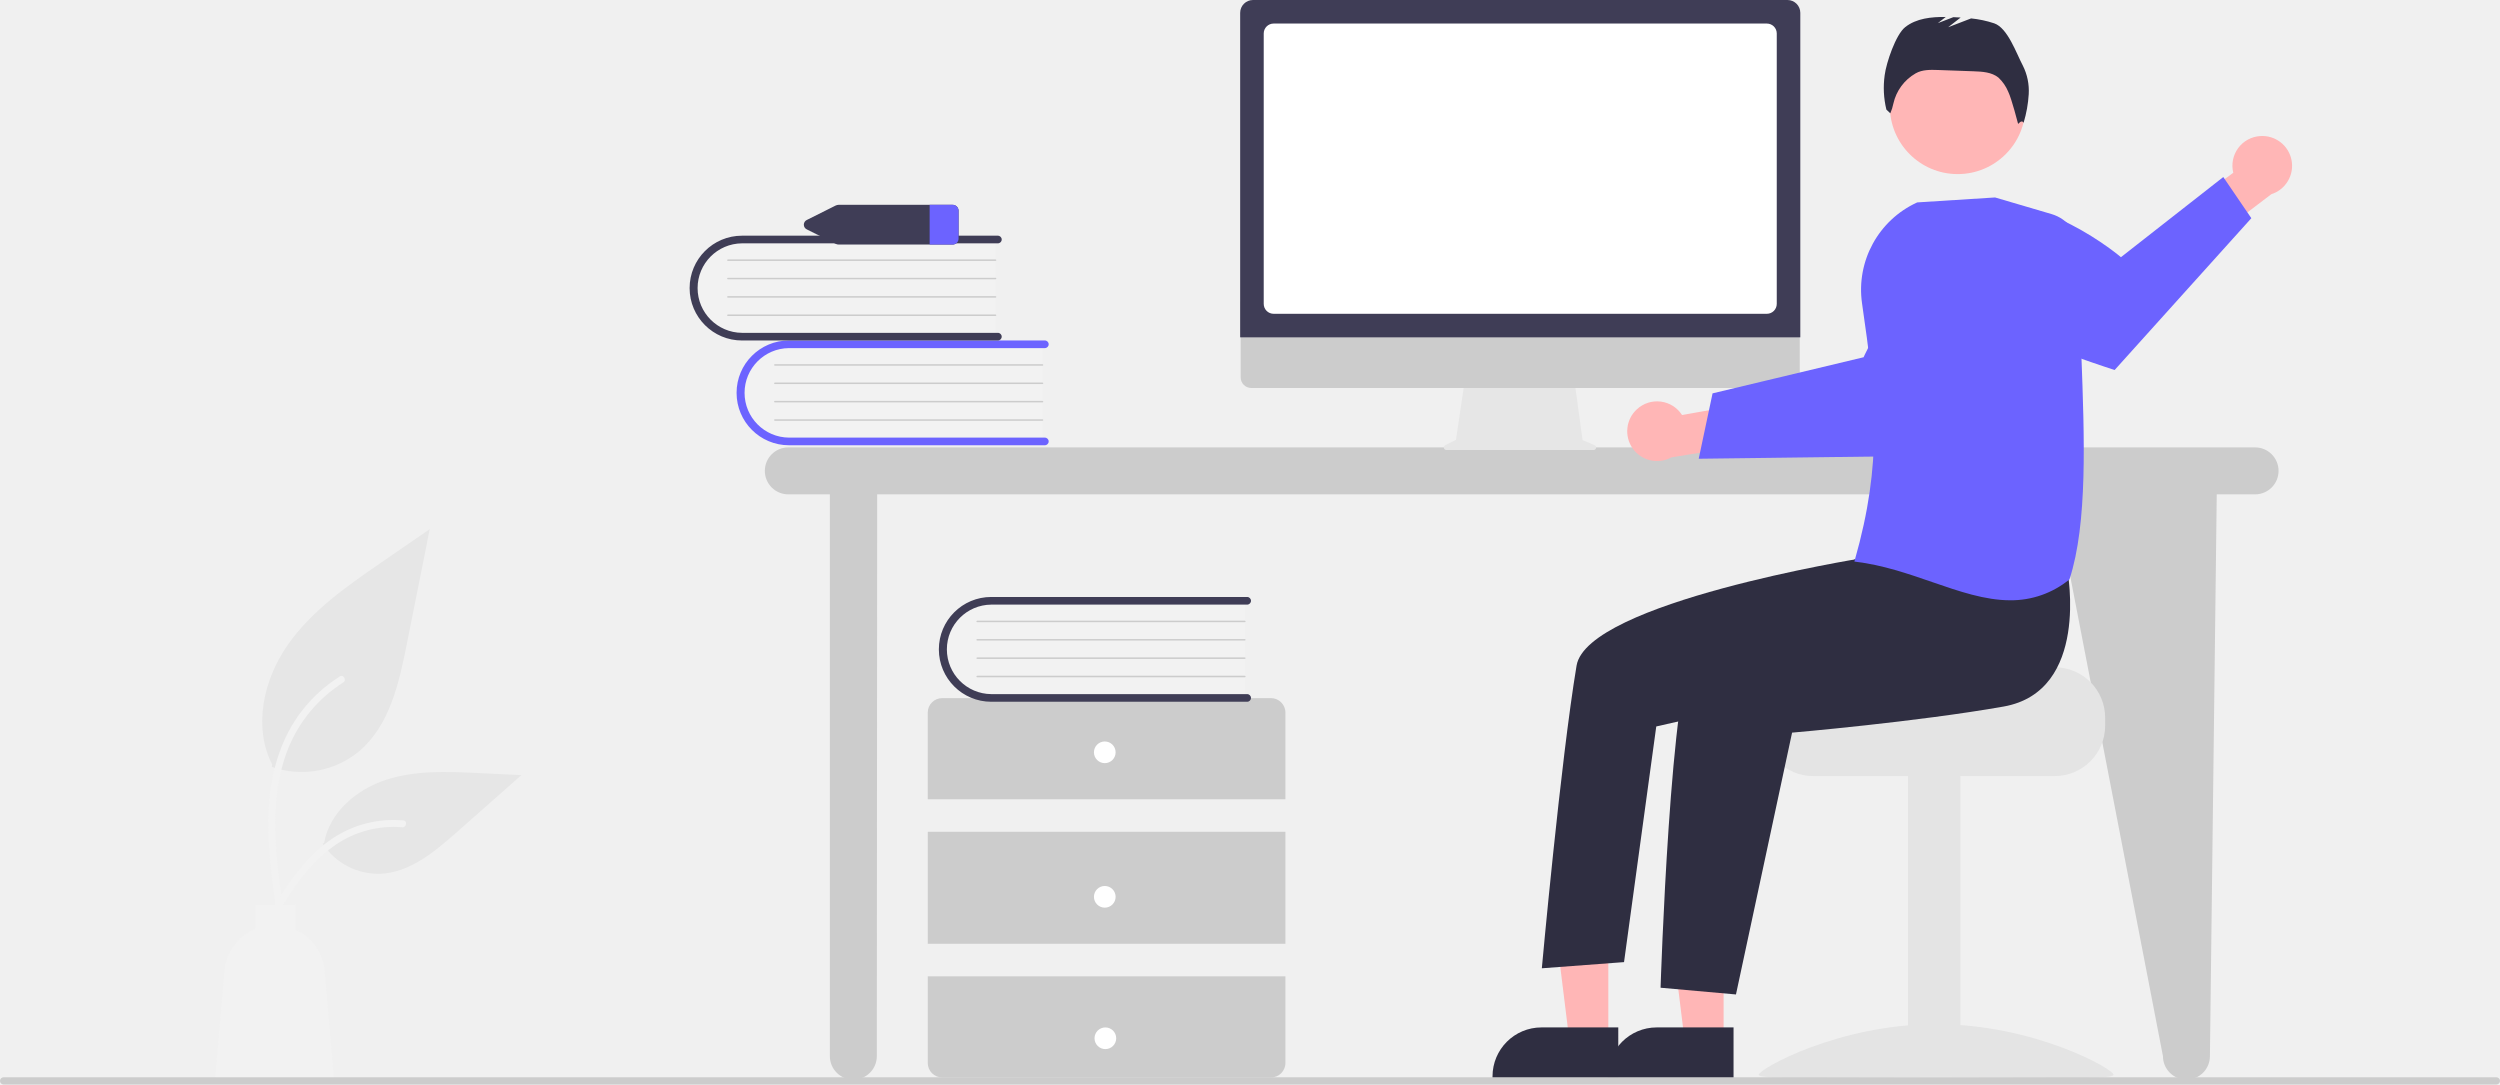
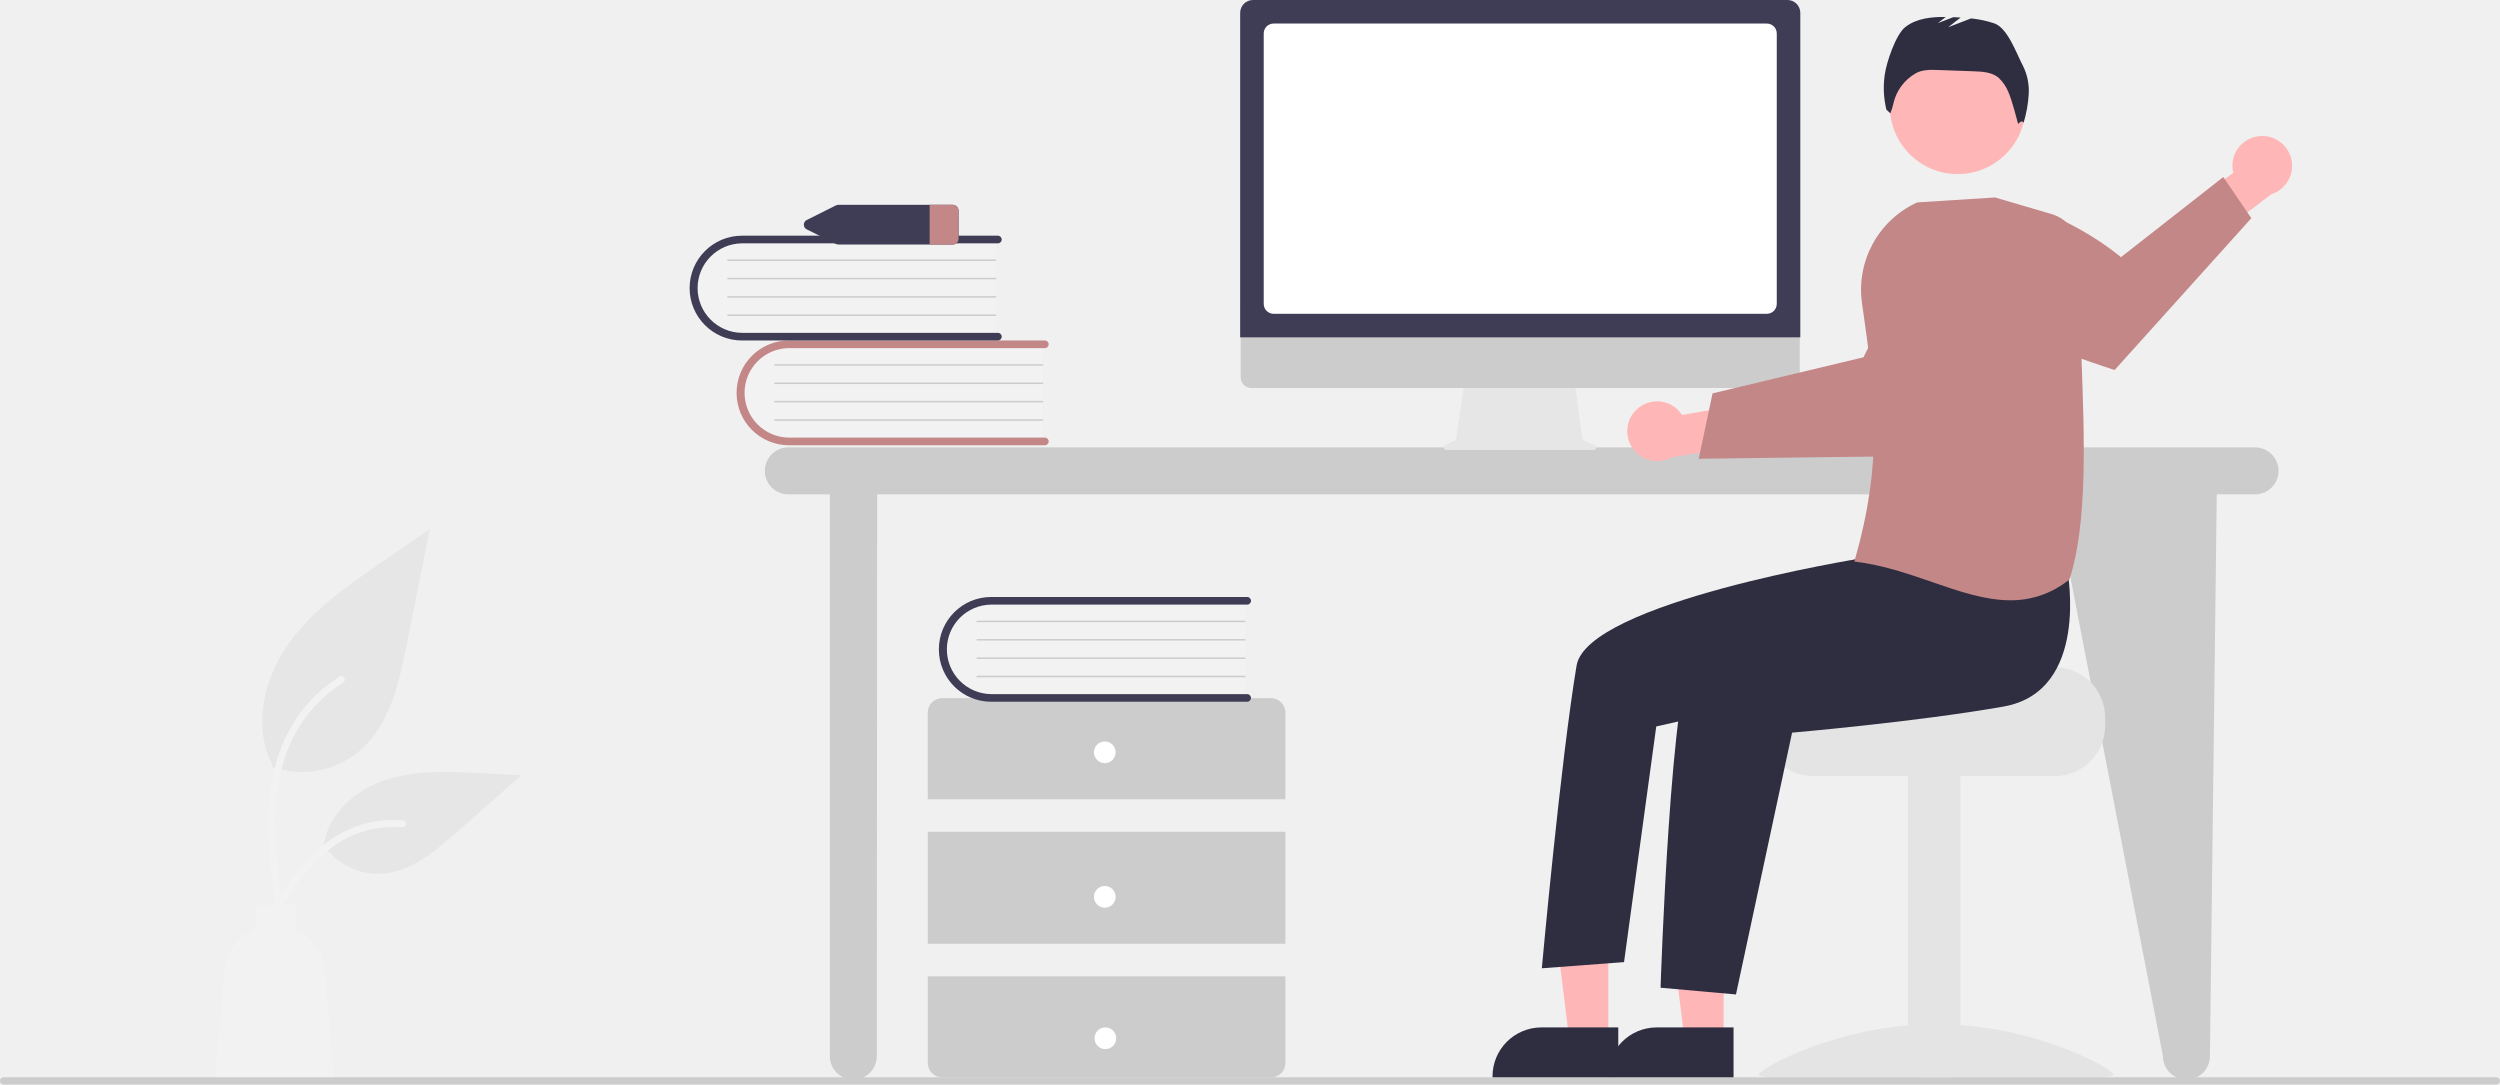
<svg xmlns="http://www.w3.org/2000/svg" data-name="Layer 1" width="979.327" height="424.837" viewBox="0 0 979.327 424.837">
  <path d="M993.718,412.839H419.142a9.199,9.199,0,0,0,0,18.398H435.417V651.303a9.199,9.199,0,0,0,18.398,0l.14-220.065h461.156l42.52,220.065a9.199,9.199,0,1,0,18.398,0l2.676-220.065h15.014a9.199,9.199,0,0,0,0-18.398Z" transform="translate(-110.3366 -237.5817)" fill="#ccc" />
  <path d="M518.737,371.85v38.955H421.141a19.489,19.489,0,1,1-1.355-38.955q.677-.024,1.355,0Z" transform="translate(-110.3366 -237.5817)" fill="#f2f2f2" />
-   <path d="M521.134,410.506a1.499,1.499,0,0,1-1.498,1.498H419.403a20.526,20.526,0,0,1,0-41.052H519.636a1.498,1.498,0,1,1,0,2.997H419.403a17.53,17.53,0,0,0,0,35.059H519.636A1.499,1.499,0,0,1,521.134,410.506Z" transform="translate(-110.3366 -237.5817)" fill="#6c63ff" />
+   <path d="M521.134,410.506a1.499,1.499,0,0,1-1.498,1.498H419.403a20.526,20.526,0,0,1,0-41.052H519.636a1.498,1.498,0,1,1,0,2.997H419.403a17.53,17.53,0,0,0,0,35.059H519.636A1.499,1.499,0,0,1,521.134,410.506Z" transform="translate(-110.3366 -237.5817)" fill="#C38787" />
  <path d="M518.737,380.84H413.859a.3.3,0,0,1-.006-.599H518.737a.3.3,0,0,1,0,.599Z" transform="translate(-110.3366 -237.5817)" fill="#ccc" />
  <path d="M518.737,388.032H413.859a.3.3,0,0,1-.006-.599H518.737a.3.3,0,0,1,0,.599Z" transform="translate(-110.3366 -237.5817)" fill="#ccc" />
  <path d="M518.737,395.223H413.859a.3.3,0,0,1-.006-.599H518.737a.3.3,0,0,1,0,.599Z" transform="translate(-110.3366 -237.5817)" fill="#ccc" />
  <path d="M518.737,402.415H413.859a.3.3,0,0,1-.006-.599H518.737a.3.3,0,0,1,0,.599Z" transform="translate(-110.3366 -237.5817)" fill="#ccc" />
  <path d="M500.339,330.809v38.955H402.743a19.489,19.489,0,0,1-1.355-38.955q.677-.024,1.355,0Z" transform="translate(-110.3366 -237.5817)" fill="#f2f2f2" />
  <path d="M502.737,369.464a1.499,1.499,0,0,1-1.498,1.498H401.005a20.526,20.526,0,0,1,0-41.052H501.239a1.498,1.498,0,1,1,0,2.997H401.005a17.53,17.53,0,0,0,0,35.059H501.239A1.499,1.499,0,0,1,502.737,369.464Z" transform="translate(-110.3366 -237.5817)" fill="#3f3d56" />
  <path d="M500.339,339.799H395.461a.3.3,0,0,1-.006-.599H500.339a.3.3,0,0,1,0,.599Z" transform="translate(-110.3366 -237.5817)" fill="#ccc" />
  <path d="M500.339,346.991H395.461a.3.3,0,0,1-.006-.599H500.339a.3.3,0,0,1,0,.599Z" transform="translate(-110.3366 -237.5817)" fill="#ccc" />
  <path d="M500.339,354.182H395.461a.3.3,0,0,1-.006-.599H500.339a.3.3,0,0,1,0,.599Z" transform="translate(-110.3366 -237.5817)" fill="#ccc" />
  <path d="M500.339,361.374H395.461a.3.3,0,0,1-.006-.599H500.339a.3.3,0,0,1,0,.599Z" transform="translate(-110.3366 -237.5817)" fill="#ccc" />
  <path d="M613.874,550.683V516.718a5.661,5.661,0,0,0-5.661-5.661H479.428a5.661,5.661,0,0,0-5.661,5.661v33.965Z" transform="translate(-110.3366 -237.5817)" fill="#ccc" />
  <rect x="363.431" y="325.839" width="140.106" height="43.872" fill="#ccc" />
  <path d="M473.768,620.029V653.994a5.661,5.661,0,0,0,5.661,5.661H608.213a5.661,5.661,0,0,0,5.661-5.661V620.029Z" transform="translate(-110.3366 -237.5817)" fill="#ccc" />
  <circle cx="432.776" cy="294.704" r="4.246" fill="#fff" />
  <circle cx="432.776" cy="351.312" r="4.246" fill="#fff" />
  <circle cx="433.004" cy="406.722" r="4.246" fill="#fff" />
  <path d="M597.989,472.331v38.955H500.393a19.489,19.489,0,0,1-1.356-38.955q.678-.024,1.356,0Z" transform="translate(-110.3366 -237.5817)" fill="#f2f2f2" />
  <path d="M600.386,510.986a1.499,1.499,0,0,1-1.498,1.498H498.655a20.526,20.526,0,0,1-.025-41.052H598.888a1.498,1.498,0,1,1,0,2.997H498.655a17.53,17.53,0,0,0,0,35.059H598.888A1.499,1.499,0,0,1,600.386,510.986Z" transform="translate(-110.3366 -237.5817)" fill="#3f3d56" />
  <path d="M597.989,481.32H493.111a.3.3,0,0,1-.006-.599H597.989a.3.3,0,0,1,0,.599Z" transform="translate(-110.3366 -237.5817)" fill="#ccc" />
  <path d="M597.989,488.512H493.111a.3.3,0,0,1-.006-.599H597.989a.3.3,0,0,1,0,.599Z" transform="translate(-110.3366 -237.5817)" fill="#ccc" />
  <path d="M597.989,495.703H493.111a.3.3,0,0,1-.006-.599H597.989a.3.3,0,0,1,0,.599Z" transform="translate(-110.3366 -237.5817)" fill="#ccc" />
  <path d="M597.989,502.895H493.111a.3.3,0,0,1-.006-.599H597.989a.3.3,0,0,1,0,.599Z" transform="translate(-110.3366 -237.5817)" fill="#ccc" />
  <path d="M483.367,317.814H438.902a2.747,2.747,0,0,0-1.217.283l-11.223,5.618a2.045,2.045,0,0,0,0,3.764l11.223,5.618a2.747,2.747,0,0,0,1.217.283h44.466a2.334,2.334,0,0,0,2.463-2.165v-11.237A2.334,2.334,0,0,0,483.367,317.814Z" transform="translate(-110.3366 -237.5817)" fill="#3f3d56" />
-   <path d="M485.83,319.979v11.237a2.334,2.334,0,0,1-2.463,2.165h-8.859V317.814h8.859A2.334,2.334,0,0,1,485.83,319.979Z" transform="translate(-110.3366 -237.5817)" fill="#6c63ff" />
+   <path d="M485.83,319.979v11.237a2.334,2.334,0,0,1-2.463,2.165h-8.859V317.814h8.859A2.334,2.334,0,0,1,485.83,319.979Z" transform="translate(-110.3366 -237.5817)" fill="#C38787" />
  <path d="M216.781,537.993a35.34,35.34,0,0,0,34.126-6.011c11.953-10.032,15.7-26.56,18.749-41.864q4.509-22.633,9.019-45.266l-18.882,13.002c-13.579,9.35-27.464,18.999-36.866,32.542S209.421,522.426,216.975,537.08" transform="translate(-110.3366 -237.5817)" fill="#e6e6e6" />
  <path d="M218.395,592.797c-1.911-13.921-3.876-28.02-2.536-42.09,1.191-12.496,5.003-24.7,12.764-34.707a57.736,57.736,0,0,1,14.813-13.423c1.481-.935,2.845,1.413,1.37,2.343a54.888,54.888,0,0,0-21.711,26.196c-4.727,12.023-5.486,25.128-4.671,37.9.493,7.723,1.537,15.396,2.589,23.059a1.406,1.406,0,0,1-.948,1.669,1.365,1.365,0,0,1-1.669-.948Z" transform="translate(-110.3366 -237.5817)" fill="#f2f2f2" />
  <path d="M236.802,568.164a26.014,26.014,0,0,0,22.666,11.699c11.474-.545,21.04-8.553,29.651-16.156l25.47-22.488-16.857-.807c-12.122-.58-24.557-1.121-36.104,2.617s-22.195,12.735-24.306,24.686" transform="translate(-110.3366 -237.5817)" fill="#e6e6e6" />
  <path d="M212.994,600.8c9.199-16.276,19.868-34.365,38.933-40.147A43.445,43.445,0,0,1,268.302,558.962c1.739.15,1.304,2.83-.431,2.68a40.361,40.361,0,0,0-26.133,6.914c-7.369,5.016-13.106,11.988-17.962,19.383-2.974,4.529-5.639,9.251-8.303,13.966-.852,1.507-3.341.419-2.479-1.105Z" transform="translate(-110.3366 -237.5817)" fill="#f2f2f2" />
  <path d="M198.255,617.932a19.698,19.698,0,0,1,12.071-16.498v-9.41h15.782v9.706a19.688,19.688,0,0,1,11.414,16.202l3.711,43.138H194.544Z" transform="translate(-110.3366 -237.5817)" fill="#f2f2f2" />
  <path d="M734.973,411.955l-4.695-1.977-3.221-23.536h-42.889l-3.491,23.439-4.2,2.1a.997.997,0,0,0,.446,1.89h57.663A.997.997,0,0,0,734.973,411.955Z" transform="translate(-110.3366 -237.5817)" fill="#e6e6e6" />
  <path d="M811.19,389.574H600.507a4.174,4.174,0,0,1-4.165-4.174V355.691H815.354V385.4A4.174,4.174,0,0,1,811.19,389.574Z" transform="translate(-110.3366 -237.5817)" fill="#ccc" />
  <path d="M815.575,369.732H596.15V242.613a5.037,5.037,0,0,1,5.032-5.032h209.361a5.038,5.038,0,0,1,5.032,5.032Z" transform="translate(-110.3366 -237.5817)" fill="#3f3d56" />
  <path d="M802.469,360.506h-193.214a3.883,3.883,0,0,1-3.879-3.879V250.687a3.884,3.884,0,0,1,3.879-3.879h193.214a3.884,3.884,0,0,1,3.879,3.879V356.627A3.883,3.883,0,0,1,802.469,360.506Z" transform="translate(-110.3366 -237.5817)" fill="#fff" />
  <path d="M751.58,397.887a11.616,11.616,0,0,1,17.666,2.272l26.134-4.646,6.697,15.193-36.999,6.043a11.679,11.679,0,0,1-13.499-18.862Z" transform="translate(-110.3366 -237.5817)" fill="#ffb6b6" />
-   <path d="M775.776,417.286l27.246-.34,3.449-.047,55.433-.698s15.053-14.361,28.161-29.146l-1.837-13.288A54.292,54.292,0,0,0,870.023,340.152C851.25,352.696,840.363,377.526,840.363,377.526l-34.37,8.221-3.438.822-21.356,5.103Z" transform="translate(-110.3366 -237.5817)" fill="#6c63ff" />
+   <path d="M775.776,417.286l27.246-.34,3.449-.047,55.433-.698s15.053-14.361,28.161-29.146l-1.837-13.288A54.292,54.292,0,0,0,870.023,340.152C851.25,352.696,840.363,377.526,840.363,377.526l-34.37,8.221-3.438.822-21.356,5.103Z" transform="translate(-110.3366 -237.5817)" fill="#C38787" />
  <path d="M915.25,498.962H864.392c0,2.179-55.594,3.948-55.594,3.948a20.309,20.309,0,0,0-3.332,3.158,19.597,19.597,0,0,0-4.58,12.633v3.158a19.746,19.746,0,0,0,19.739,19.739h94.625a19.756,19.756,0,0,0,19.739-19.739v-3.158A19.766,19.766,0,0,0,915.25,498.962Z" transform="translate(-110.3366 -237.5817)" fill="#e4e4e4" />
  <rect x="747.402" y="303.231" width="20.528" height="118.49" fill="#e4e4e4" />
  <path d="M799.312,658.581c0,2.218,31.107.858,69.48.858s69.48,1.36,69.48-.858-31.107-19.807-69.48-19.807S799.312,656.363,799.312,658.581Z" transform="translate(-110.3366 -237.5817)" fill="#e4e4e4" />
  <polygon points="675.186 407.461 659.908 407.46 652.64 348.531 675.188 348.532 675.186 407.461" fill="#ffb6b6" />
  <path d="M789.419,659.852l-49.262-.002v-.623a19.175,19.175,0,0,1,19.174-19.174h.001l30.088.001Z" transform="translate(-110.3366 -237.5817)" fill="#2f2e41" />
  <polygon points="630.031 407.461 614.753 407.46 607.485 348.531 630.033 348.532 630.031 407.461" fill="#ffb6b6" />
  <path d="M744.264,659.852l-49.262-.002v-.623a19.175,19.175,0,0,1,19.174-19.174h.001l30.088.001Z" transform="translate(-110.3366 -237.5817)" fill="#2f2e41" />
  <circle cx="766.887" cy="41.636" r="26.564" fill="#ffb6b6" />
  <path d="M920.217,461.224s8.913,47.131-25,53.132-82.866,10.22-82.866,10.22L790.367,627.143l-29.534-2.637s3.928-123.467,13.588-133.127,70.712-38.583,70.712-38.583Z" transform="translate(-110.3366 -237.5817)" fill="#2f2e41" />
  <path d="M853.983,441.471,839.151,456.351s-107.094,17.25-111.226,41.985c-6.237,37.344-13.605,118.552-13.605,118.552l32.199-2.415,12.626-92.311,51.518-11.719L869.277,478.5Z" transform="translate(-110.3366 -237.5817)" fill="#2f2e41" />
  <path d="M902.785,263.361c-2.622-4.948-5.954-14.808-11.247-16.637a42.077,42.077,0,0,0-9.058-1.93l-8.996,3.46,4.896-3.808q-1.43-.085-2.858-.139l-6.07,2.335,3.105-2.415c-5.659-.058-11.5.53-15.885,3.975-3.738,2.937-7.442,14.062-8.041,18.778a35.917,35.917,0,0,0,.66,13.531l1.537,1.462a18.859,18.859,0,0,0,1.206-3.839,18.181,18.181,0,0,1,8.703-11.806l.084-.047c2.578-1.451,5.707-1.384,8.663-1.278l14.042.505c3.378.122,7.016.335,9.65,2.454a15.888,15.888,0,0,1,3.858,5.589c1.309,2.641,3.866,12.604,3.866,12.604s1.447-1.881,2.14-.481a48.398,48.398,0,0,0,2.014-11.233A22.009,22.009,0,0,0,902.785,263.361Z" transform="translate(-110.3366 -237.5817)" fill="#2f2e41" />
  <path d="M995.694,290.883A11.616,11.616,0,0,0,985.181,305.261l-21.361,15.757,6.41,15.317,29.854-22.676a11.679,11.679,0,0,0-4.389-22.776Z" transform="translate(-110.3366 -237.5817)" fill="#ffb6b6" />
-   <path d="M992.256,323.052l-53.551,59.474s-25.609-8.198-45.415-17.086l-8.898-27.328a54.343,54.343,0,0,1-2.601-19.664c27.456-7.306,59.391,19.879,59.391,19.879l40.085-31.399Z" transform="translate(-110.3366 -237.5817)" fill="#6c63ff" />
-   <path d="M867.301,465.617c-9.554-3.3-19.433-6.713-30.089-7.994l-.458-.055.126-.443c11.031-38.731,8.278-63.507,2.872-100.723a37.591,37.591,0,0,1,21.548-39.501l.065-.03,30.434-1.934.069-.004,22.134,6.51a15.183,15.183,0,0,1,10.867,14.831c-.24,12.239.269,25.904.807,40.371,1.208,32.456,2.457,66.016-4.63,87.792l-.037.114-.095.074a36.099,36.099,0,0,1-23.081,8.108C887.901,472.732,877.762,469.23,867.301,465.617Z" transform="translate(-110.3366 -237.5817)" fill="#6c63ff" />
+   <path d="M992.256,323.052l-53.551,59.474s-25.609-8.198-45.415-17.086l-8.898-27.328a54.343,54.343,0,0,1-2.601-19.664c27.456-7.306,59.391,19.879,59.391,19.879l40.085-31.399Z" transform="translate(-110.3366 -237.5817)" fill="#C38787" />
+   <path d="M867.301,465.617c-9.554-3.3-19.433-6.713-30.089-7.994l-.458-.055.126-.443c11.031-38.731,8.278-63.507,2.872-100.723a37.591,37.591,0,0,1,21.548-39.501l.065-.03,30.434-1.934.069-.004,22.134,6.51a15.183,15.183,0,0,1,10.867,14.831c-.24,12.239.269,25.904.807,40.371,1.208,32.456,2.457,66.016-4.63,87.792l-.037.114-.095.074a36.099,36.099,0,0,1-23.081,8.108C887.901,472.732,877.762,469.23,867.301,465.617Z" transform="translate(-110.3366 -237.5817)" fill="#C38787" />
  <path d="M1088.248,662.418H111.752a1.415,1.415,0,1,1,0-2.83h976.496a1.415,1.415,0,1,1,0,2.83Z" transform="translate(-110.3366 -237.5817)" fill="#ccc" />
</svg>
